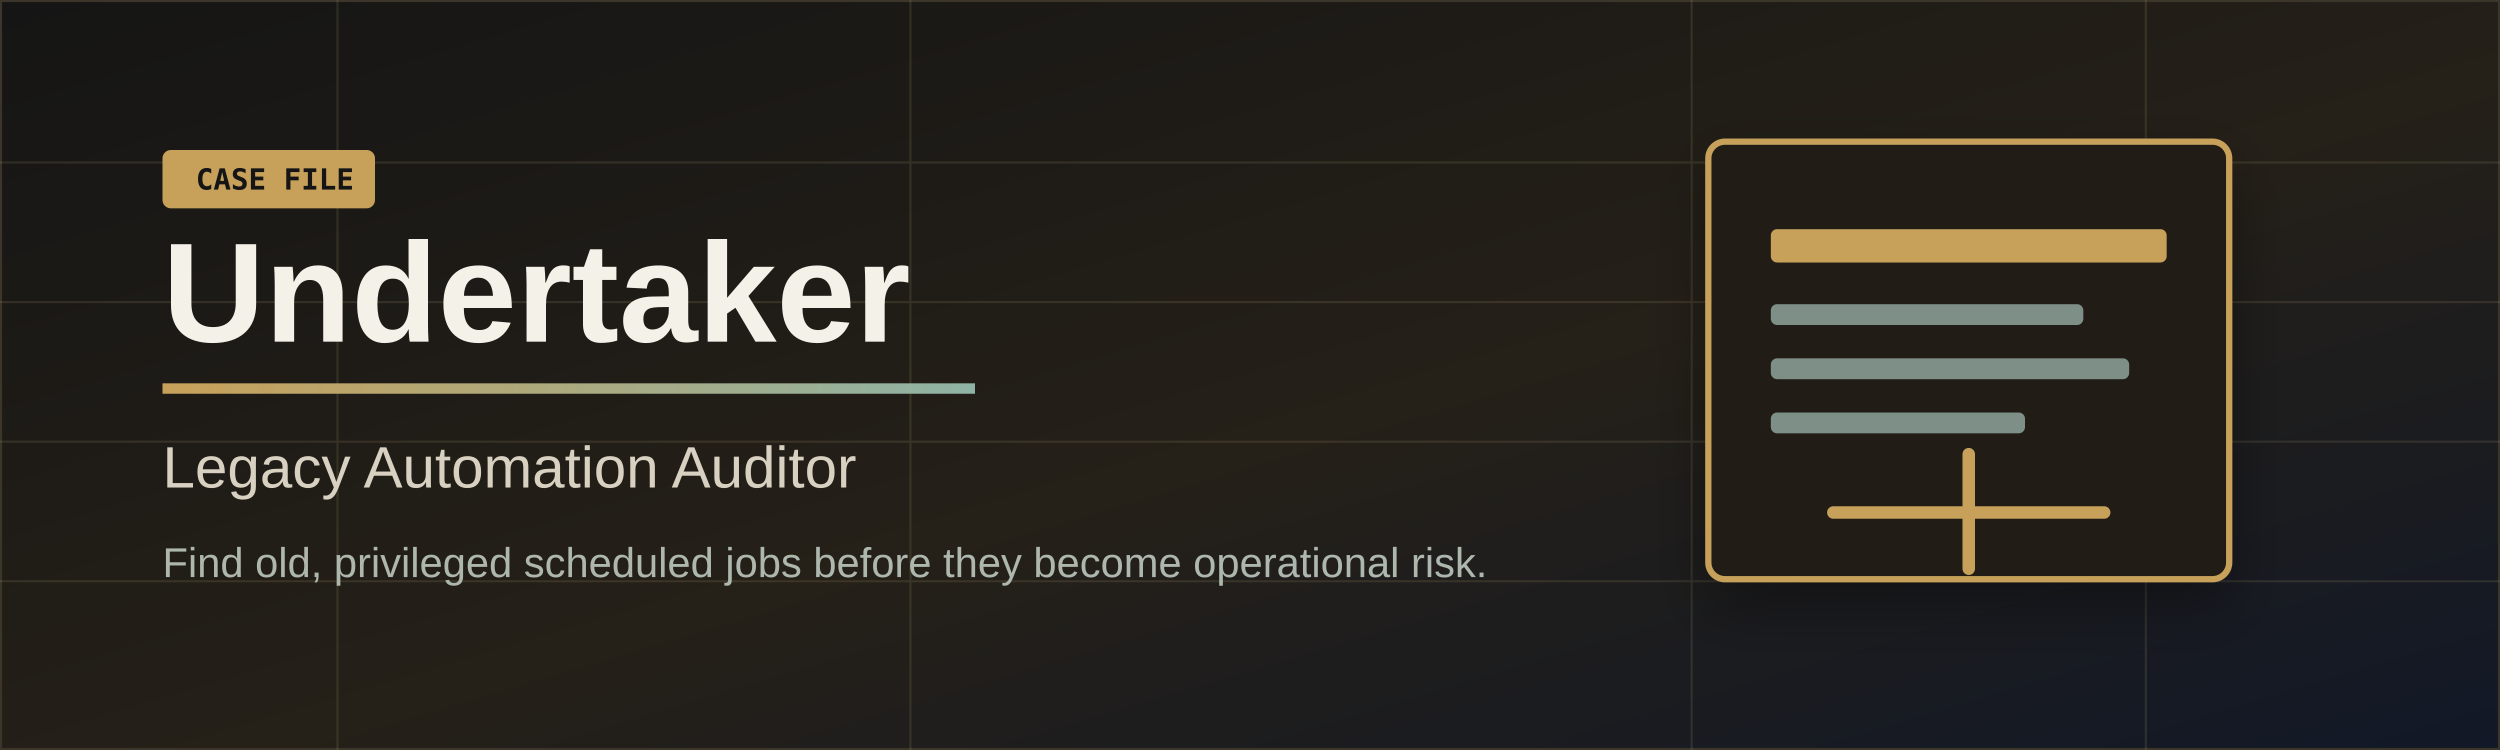
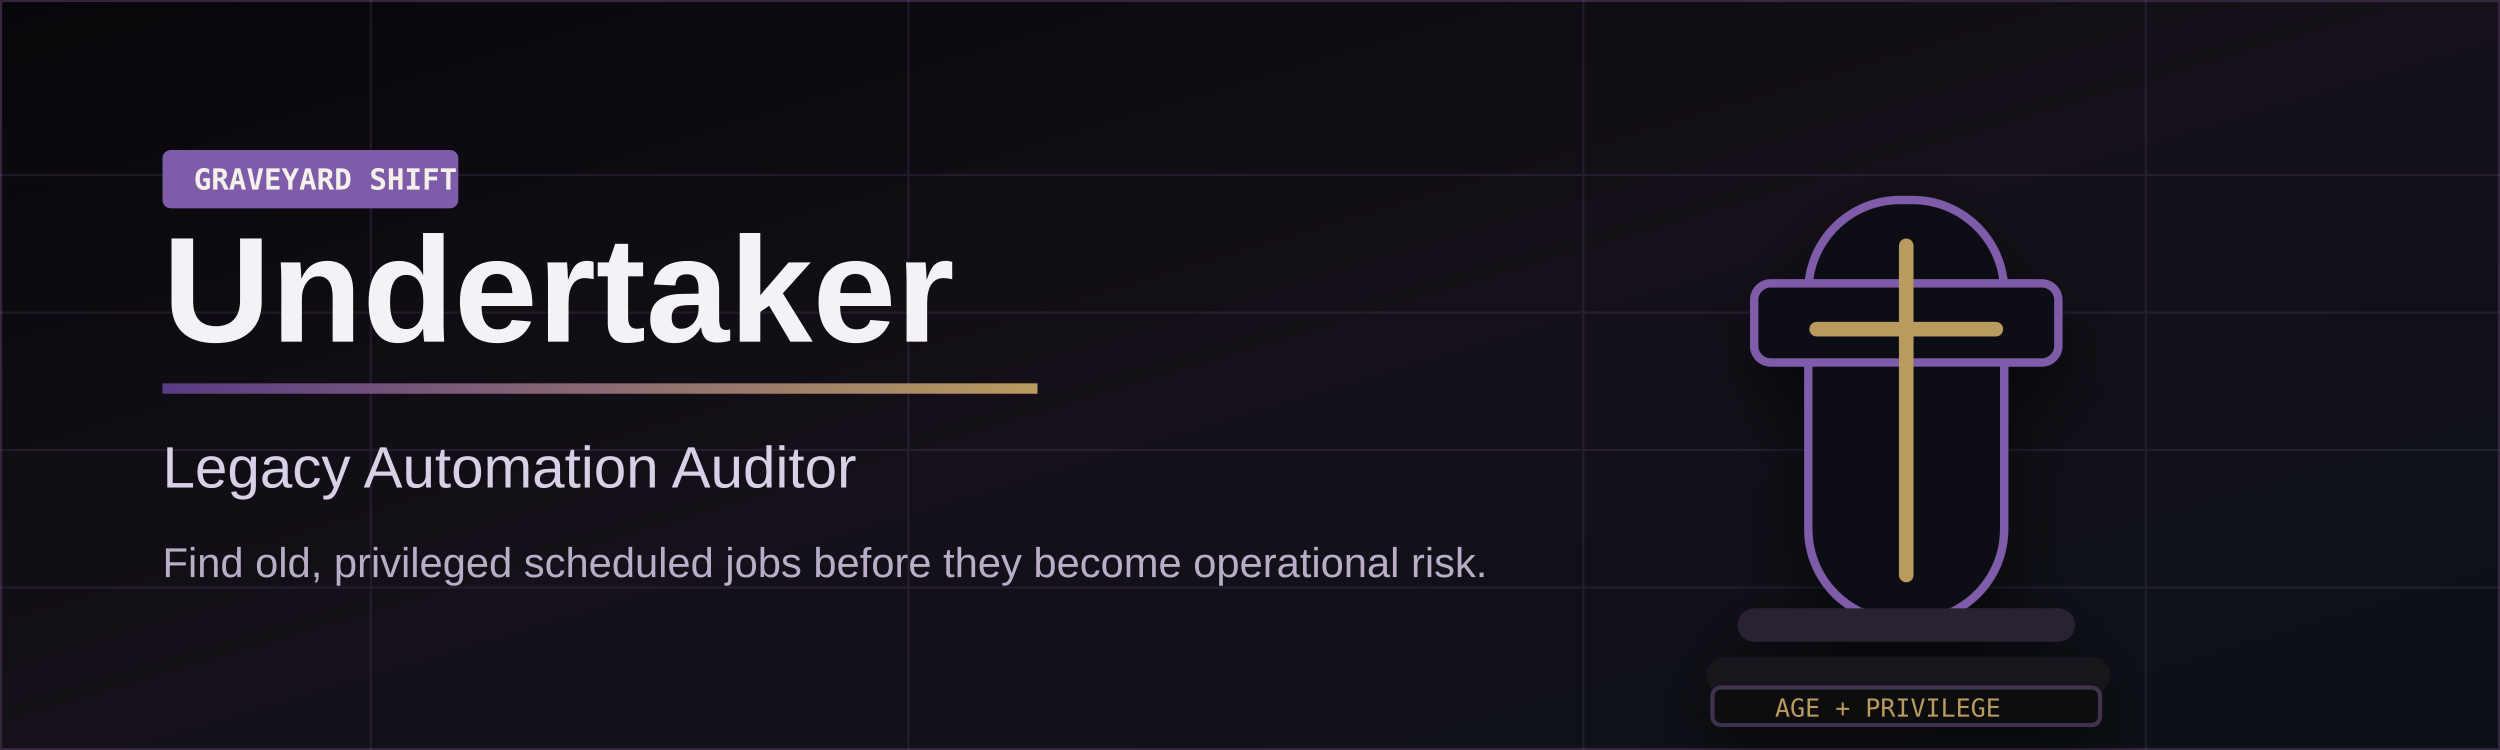
<svg xmlns="http://www.w3.org/2000/svg" width="1200" height="360" viewBox="0 0 1200 360" role="img" aria-labelledby="title desc">
  <defs>
    <linearGradient id="bg" x1="0" y1="0" x2="1" y2="1">
-       <stop offset="0" stop-color="#151515" />
-       <stop offset="0.55" stop-color="#252018" />
-       <stop offset="1" stop-color="#111827" />
+       <stop offset="0" stop-color="#07070a" />
+       <stop offset="0.50" stop-color="#151019" />
+       <stop offset="1" stop-color="#0b1117" />
    </linearGradient>
-     <linearGradient id="accent" x1="0" y1="0" x2="1" y2="0">
-       <stop offset="0" stop-color="#c7a15a" />
-       <stop offset="1" stop-color="#8fb3a5" />
+     <linearGradient id="purple" x1="0" y1="0" x2="1" y2="0">
+       <stop offset="0" stop-color="#5b3b84" />
+       <stop offset="1" stop-color="#b99a5f" />
    </linearGradient>
    <filter id="shadow" x="-20%" y="-20%" width="140%" height="140%">
-       <feDropShadow dx="0" dy="12" stdDeviation="14" flood-color="#000000" flood-opacity="0.35" />
+       <feDropShadow dx="0" dy="14" stdDeviation="16" flood-color="#000000" flood-opacity="0.55" />
    </filter>
  </defs>
  <rect width="1200" height="360" fill="url(#bg)" />
-   <rect x="0" y="0" width="1200" height="360" fill="none" stroke="#3b352a" stroke-width="2" />
-   <g opacity="0.13" stroke="#d6c08a" stroke-width="1">
-     <path d="M0 78 H1200" />
-     <path d="M0 145 H1200" />
-     <path d="M0 212 H1200" />
-     <path d="M0 279 H1200" />
-     <path d="M162 0 V360" />
-     <path d="M437 0 V360" />
-     <path d="M812 0 V360" />
+   <rect x="0" y="0" width="1200" height="360" fill="none" stroke="#35263f" stroke-width="2" />
+   <g opacity="0.13" stroke="#9a7cc0" stroke-width="1">
+     <path d="M0 84 H1200" />
+     <path d="M0 150 H1200" />
+     <path d="M0 216 H1200" />
+     <path d="M0 282 H1200" />
+     <path d="M178 0 V360" />
+     <path d="M436 0 V360" />
+     <path d="M760 0 V360" />
    <path d="M1030 0 V360" />
  </g>
-   <g transform="translate(820 68)" filter="url(#shadow)">
-     <rect x="0" y="0" width="250" height="210" rx="8" fill="#211d17" stroke="#c7a15a" stroke-width="3" />
-     <rect x="30" y="42" width="190" height="16" rx="3" fill="#c7a15a" />
-     <rect x="30" y="78" width="150" height="10" rx="3" fill="#7d8f86" />
-     <rect x="30" y="104" width="172" height="10" rx="3" fill="#7d8f86" />
-     <rect x="30" y="130" width="122" height="10" rx="3" fill="#7d8f86" />
-     <path d="M60 178 H190" stroke="#c7a15a" stroke-width="6" stroke-linecap="round" />
-     <path d="M125 150 V205" stroke="#c7a15a" stroke-width="6" stroke-linecap="round" />
+   <g transform="translate(800 54)" filter="url(#shadow)">
+     <rect x="68" y="42" width="94" height="202" rx="44" fill="#111117" stroke="#7e5ca9" stroke-width="4" />
+     <rect x="42" y="82" width="146" height="38" rx="8" fill="#111117" stroke="#7e5ca9" stroke-width="4" />
+     <path d="M115 64 V222" stroke="#b99a5f" stroke-width="7" stroke-linecap="round" />
+     <path d="M72 104 H158" stroke="#b99a5f" stroke-width="7" stroke-linecap="round" />
+     <path d="M42 246 H188" stroke="#2a2430" stroke-width="16" stroke-linecap="round" />
+     <path d="M28 270 H204" stroke="#17141b" stroke-width="18" stroke-linecap="round" />
+     <rect x="22" y="276" width="186" height="18" rx="4" fill="#0c0c10" stroke="#40324d" stroke-width="2" />
+     <text x="52" y="290" font-family="Consolas, monospace" font-size="12" fill="#b99a5f">AGE + PRIVILEGE</text>
  </g>
  <g transform="translate(78 72)">
-     <rect x="0" y="0" width="102" height="28" rx="4" fill="#c7a15a" />
-     <text x="16" y="19" font-family="Consolas, monospace" font-size="14" font-weight="700" fill="#151515">CASE FILE</text>
-     <text x="0" y="92" font-family="Segoe UI, Arial, sans-serif" font-size="68" font-weight="800" fill="#f4f1e8">Undertaker</text>
-     <rect x="0" y="112" width="390" height="5" fill="url(#accent)" />
-     <text x="0" y="162" font-family="Segoe UI, Arial, sans-serif" font-size="28" fill="#d8d1c2">Legacy Automation Auditor</text>
-     <text x="0" y="205" font-family="Segoe UI, Arial, sans-serif" font-size="20" fill="#aeb7ad">Find old, privileged scheduled jobs before they become operational risk.</text>
+     <rect x="0" y="0" width="142" height="28" rx="4" fill="#7e5ca9" />
+     <text x="15" y="19" font-family="Consolas, monospace" font-size="14" font-weight="700" fill="#f5f1ea">GRAVEYARD SHIFT</text>
+     <text x="0" y="92" font-family="Segoe UI, Arial, sans-serif" font-size="72" font-weight="850" fill="#f4f1f7">Undertaker</text>
+     <rect x="0" y="112" width="420" height="5" fill="url(#purple)" />
+     <text x="0" y="162" font-family="Segoe UI, Arial, sans-serif" font-size="28" fill="#d9d0e8">Legacy Automation Auditor</text>
+     <text x="0" y="205" font-family="Segoe UI, Arial, sans-serif" font-size="20" fill="#b9adc8">Find old, privileged scheduled jobs before they become operational risk.</text>
  </g>
</svg>
